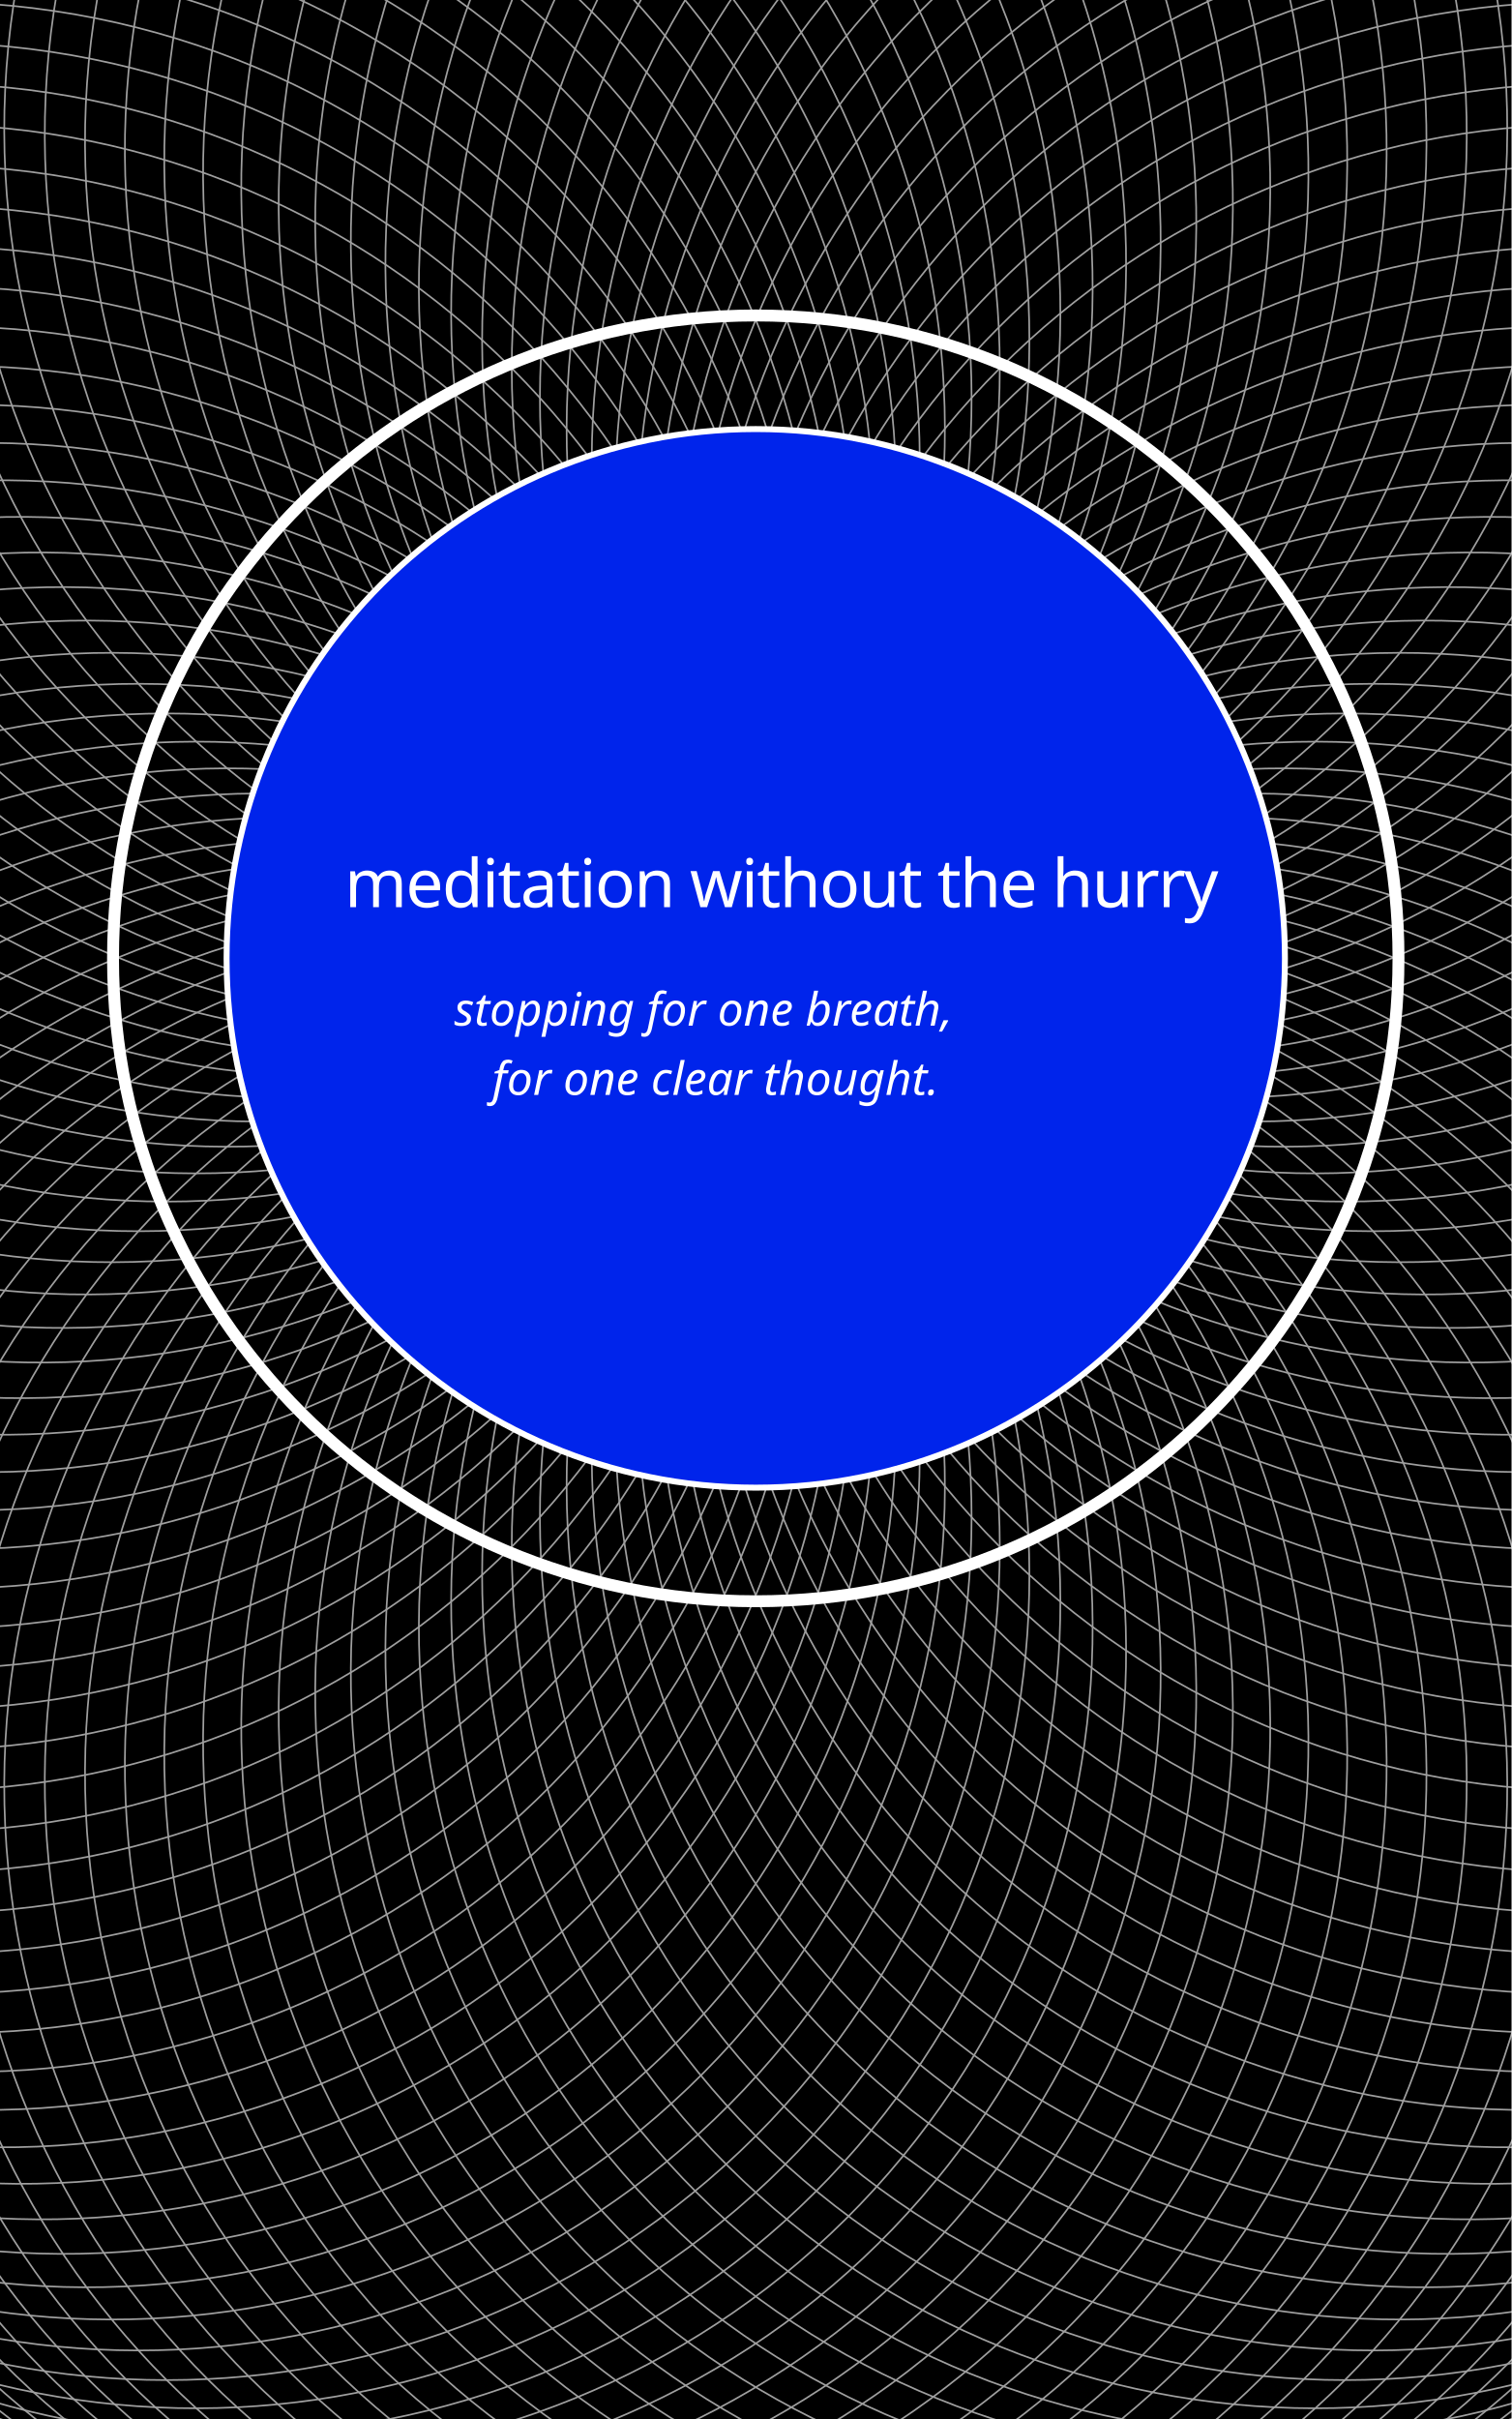
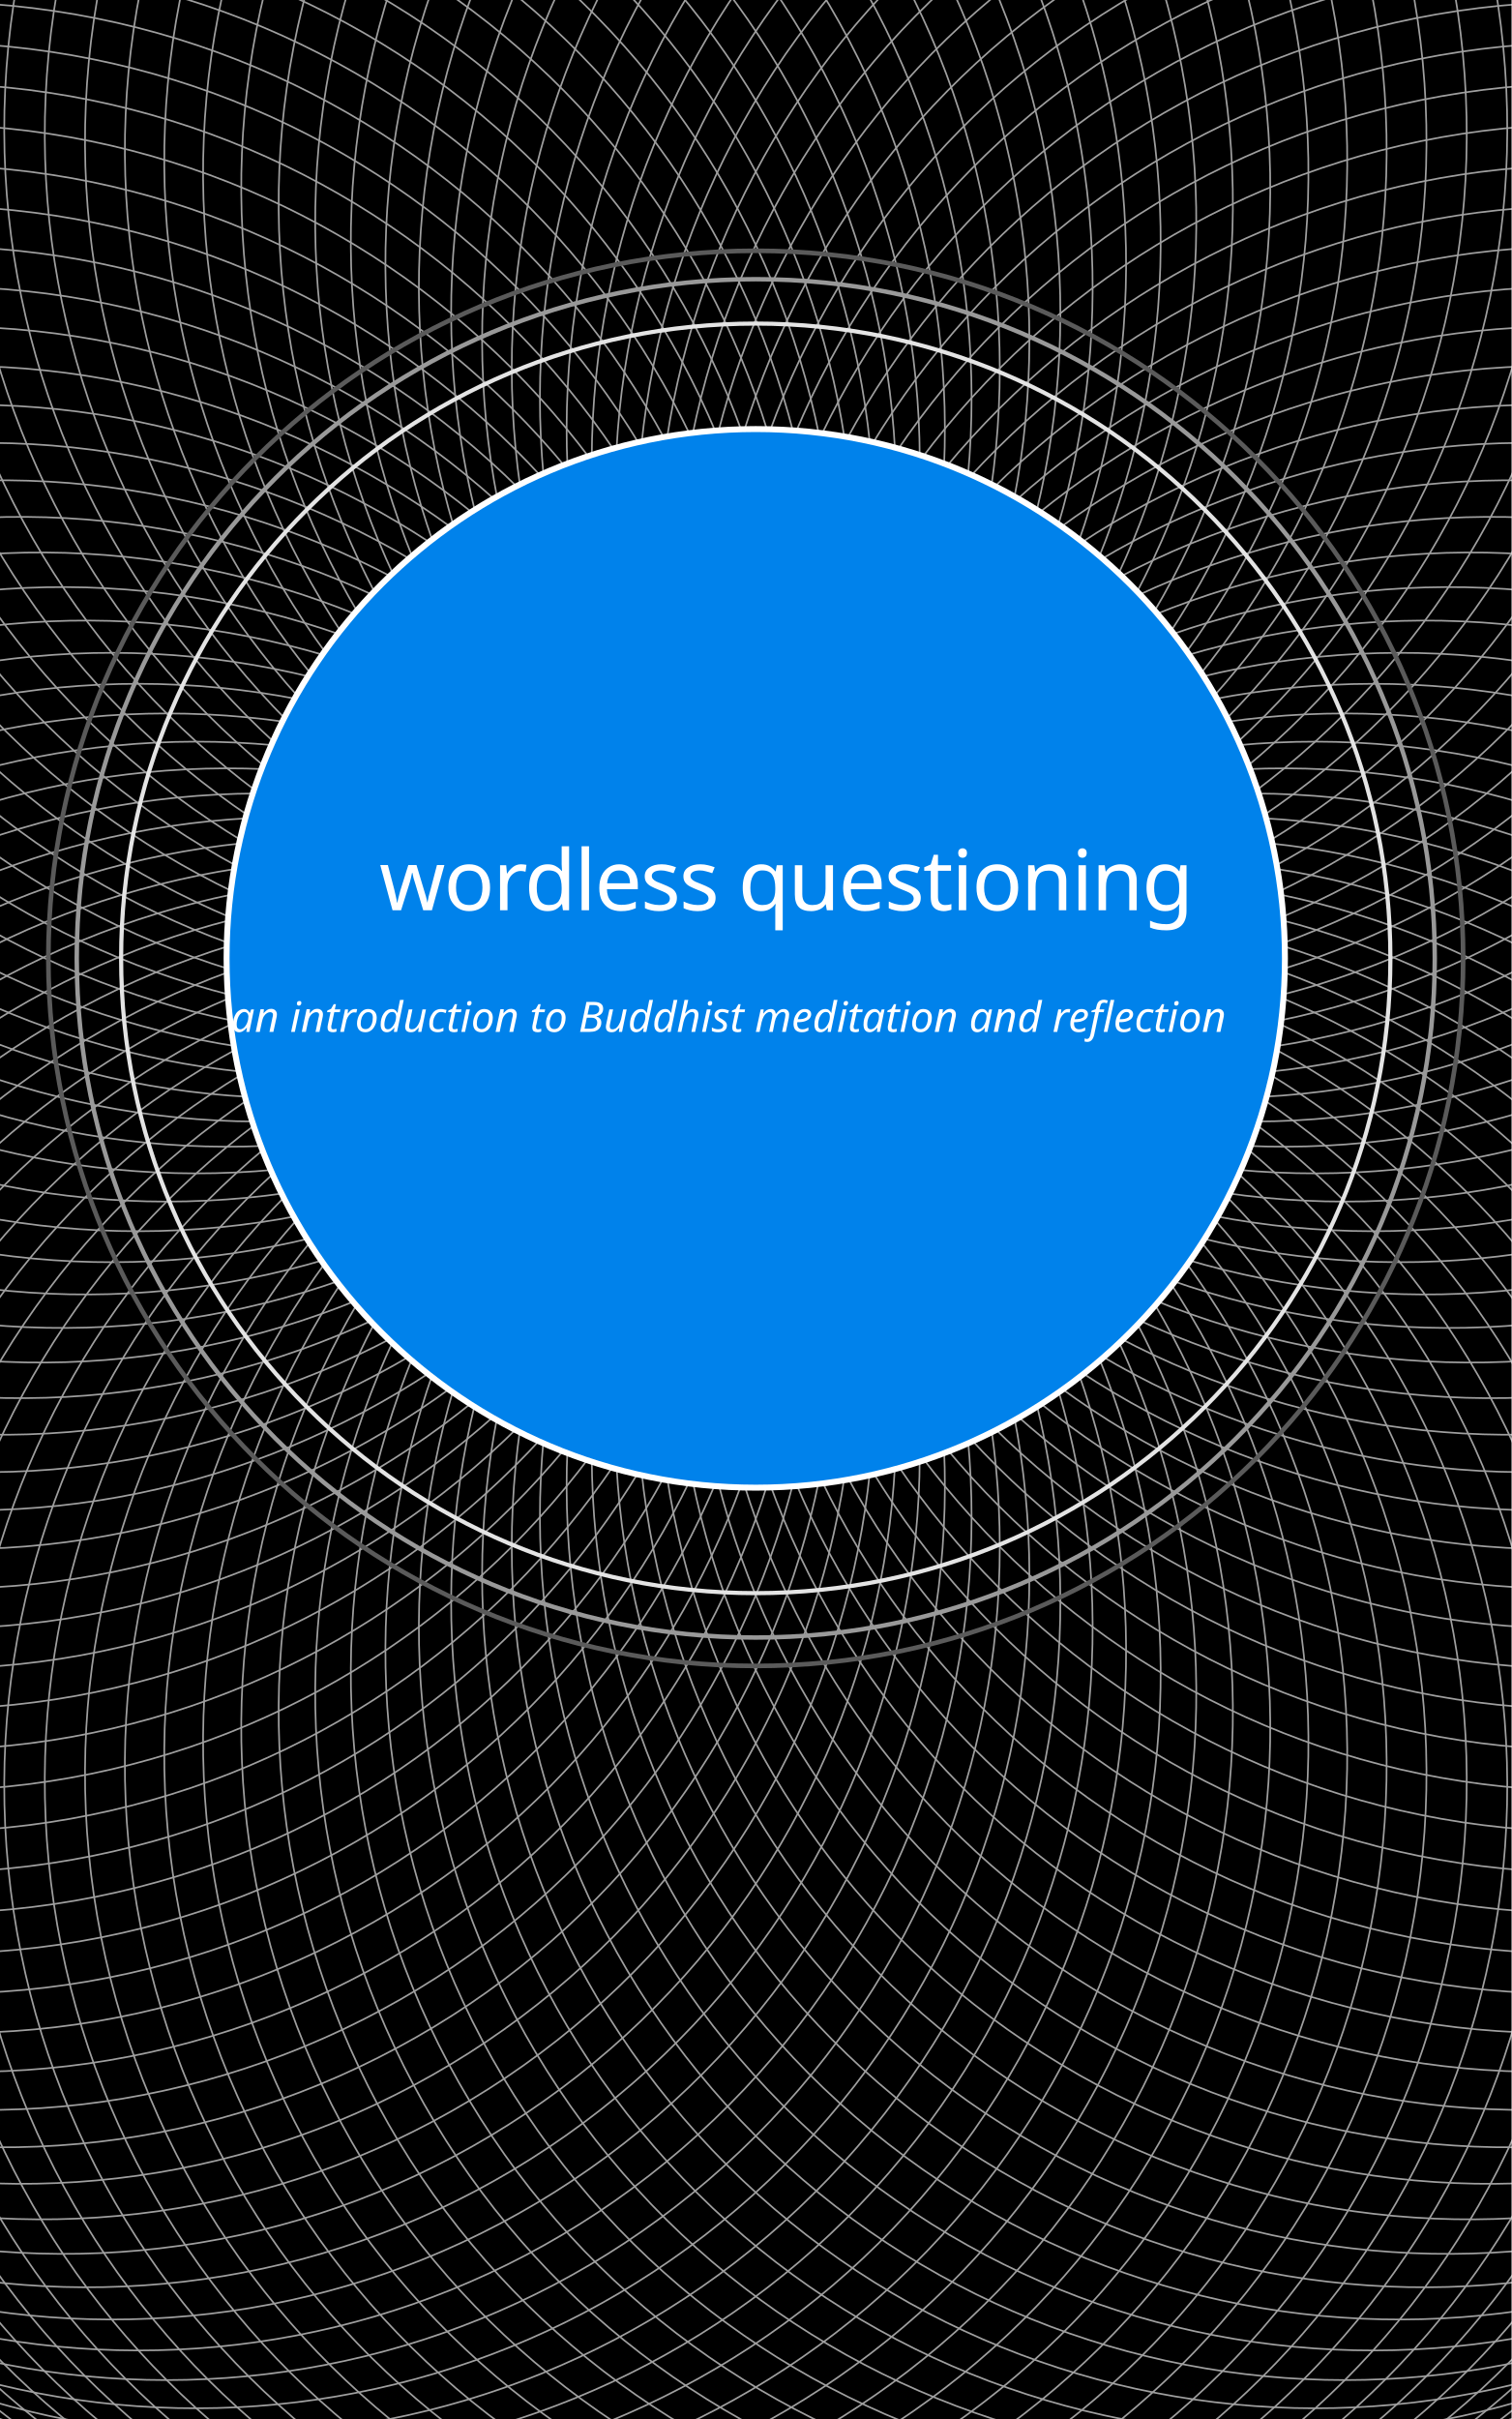
<svg xmlns="http://www.w3.org/2000/svg" id="svg909" version="1.1" viewBox="0 0 127 203.2" height="8in" width="5in">
  <defs id="defs903" />
  <g id="layer4" style="display:inline;opacity:1">
    <rect style="opacity:1;fill:#000000;fill-opacity:1;stroke:none;stroke-width:0.176;stroke-linecap:round;stroke-linejoin:round;stroke-miterlimit:4;stroke-dasharray:none;stroke-dashoffset:22.8;stroke-opacity:1" id="rect857" width="127" height="203.2" x="0" y="0" />
  </g>
  <g id="layer3" style="display:inline;opacity:0.624">
    <g transform="translate(-4.000001,20.43333)" id="g1425">
      <g id="g1231">
        <g id="g1624">
          <g id="g1242">
            <g id="g1052">
              <g id="g958">
                <g id="g912">
                  <g id="g890">
                    <circle style="fill:none;fill-opacity:1;stroke:#ffffff;stroke-width:0.141;stroke-linecap:round;stroke-linejoin:round;stroke-miterlimit:4;stroke-dasharray:none;stroke-dashoffset:22.8;stroke-opacity:1" id="path876" cx="67.5" cy="-10" r="70" />
                    <circle r="70" cy="130" cx="67.5" id="circle878" style="fill:none;fill-opacity:1;stroke:#ffffff;stroke-width:0.141;stroke-linecap:round;stroke-linejoin:round;stroke-miterlimit:4;stroke-dasharray:none;stroke-dashoffset:22.8;stroke-opacity:1" />
                    <circle style="fill:none;fill-opacity:1;stroke:#ffffff;stroke-width:0.141;stroke-linecap:round;stroke-linejoin:round;stroke-miterlimit:4;stroke-dasharray:none;stroke-dashoffset:22.8;stroke-opacity:1" id="circle880" cx="-2.5" cy="60" r="70" />
                    <circle r="70" cy="60" cx="137.5" id="circle882" style="fill:none;fill-opacity:1;stroke:#ffffff;stroke-width:0.141;stroke-linecap:round;stroke-linejoin:round;stroke-miterlimit:4;stroke-dasharray:none;stroke-dashoffset:22.8;stroke-opacity:1" />
                  </g>
                  <g transform="rotate(45,67.5,60)" id="g900">
                    <circle r="70" cy="-10" cx="67.5" id="circle892" style="fill:none;fill-opacity:1;stroke:#ffffff;stroke-width:0.141;stroke-linecap:round;stroke-linejoin:round;stroke-miterlimit:4;stroke-dasharray:none;stroke-dashoffset:22.8;stroke-opacity:1" />
                    <circle style="fill:none;fill-opacity:1;stroke:#ffffff;stroke-width:0.141;stroke-linecap:round;stroke-linejoin:round;stroke-miterlimit:4;stroke-dasharray:none;stroke-dashoffset:22.8;stroke-opacity:1" id="circle894" cx="67.5" cy="130" r="70" />
                    <circle r="70" cy="60" cx="-2.5" id="circle896" style="fill:none;fill-opacity:1;stroke:#ffffff;stroke-width:0.141;stroke-linecap:round;stroke-linejoin:round;stroke-miterlimit:4;stroke-dasharray:none;stroke-dashoffset:22.8;stroke-opacity:1" />
                    <circle style="fill:none;fill-opacity:1;stroke:#ffffff;stroke-width:0.141;stroke-linecap:round;stroke-linejoin:round;stroke-miterlimit:4;stroke-dasharray:none;stroke-dashoffset:22.8;stroke-opacity:1" id="circle898" cx="137.5" cy="60" r="70" />
                  </g>
                </g>
                <g id="g934" transform="rotate(22.5,67.5,60)">
                  <g id="g922">
                    <circle r="70" cy="-10" cx="67.5" id="circle914" style="fill:none;fill-opacity:1;stroke:#ffffff;stroke-width:0.141;stroke-linecap:round;stroke-linejoin:round;stroke-miterlimit:4;stroke-dasharray:none;stroke-dashoffset:22.8;stroke-opacity:1" />
                    <circle style="fill:none;fill-opacity:1;stroke:#ffffff;stroke-width:0.141;stroke-linecap:round;stroke-linejoin:round;stroke-miterlimit:4;stroke-dasharray:none;stroke-dashoffset:22.8;stroke-opacity:1" id="circle916" cx="67.5" cy="130" r="70" />
                    <circle r="70" cy="60" cx="-2.5" id="circle918" style="fill:none;fill-opacity:1;stroke:#ffffff;stroke-width:0.141;stroke-linecap:round;stroke-linejoin:round;stroke-miterlimit:4;stroke-dasharray:none;stroke-dashoffset:22.8;stroke-opacity:1" />
                    <circle style="fill:none;fill-opacity:1;stroke:#ffffff;stroke-width:0.141;stroke-linecap:round;stroke-linejoin:round;stroke-miterlimit:4;stroke-dasharray:none;stroke-dashoffset:22.8;stroke-opacity:1" id="circle920" cx="137.5" cy="60" r="70" />
                  </g>
                  <g id="g932" transform="rotate(45,67.5,60)">
                    <circle style="fill:none;fill-opacity:1;stroke:#ffffff;stroke-width:0.141;stroke-linecap:round;stroke-linejoin:round;stroke-miterlimit:4;stroke-dasharray:none;stroke-dashoffset:22.8;stroke-opacity:1" id="circle924" cx="67.5" cy="-10" r="70" />
                    <circle r="70" cy="130" cx="67.5" id="circle926" style="fill:none;fill-opacity:1;stroke:#ffffff;stroke-width:0.141;stroke-linecap:round;stroke-linejoin:round;stroke-miterlimit:4;stroke-dasharray:none;stroke-dashoffset:22.8;stroke-opacity:1" />
                    <circle style="fill:none;fill-opacity:1;stroke:#ffffff;stroke-width:0.141;stroke-linecap:round;stroke-linejoin:round;stroke-miterlimit:4;stroke-dasharray:none;stroke-dashoffset:22.8;stroke-opacity:1" id="circle928" cx="-2.5" cy="60" r="70" />
                    <circle r="70" cy="60" cx="137.5" id="circle930" style="fill:none;fill-opacity:1;stroke:#ffffff;stroke-width:0.141;stroke-linecap:round;stroke-linejoin:round;stroke-miterlimit:4;stroke-dasharray:none;stroke-dashoffset:22.8;stroke-opacity:1" />
                  </g>
                </g>
              </g>
              <g transform="rotate(11.25,67.5,60)" id="g1004">
                <g id="g980">
                  <g id="g968">
                    <circle r="70" cy="-10" cx="67.5" id="circle960" style="fill:none;fill-opacity:1;stroke:#ffffff;stroke-width:0.141;stroke-linecap:round;stroke-linejoin:round;stroke-miterlimit:4;stroke-dasharray:none;stroke-dashoffset:22.8;stroke-opacity:1" />
                    <circle style="fill:none;fill-opacity:1;stroke:#ffffff;stroke-width:0.141;stroke-linecap:round;stroke-linejoin:round;stroke-miterlimit:4;stroke-dasharray:none;stroke-dashoffset:22.8;stroke-opacity:1" id="circle962" cx="67.5" cy="130" r="70" />
                    <circle r="70" cy="60" cx="-2.5" id="circle964" style="fill:none;fill-opacity:1;stroke:#ffffff;stroke-width:0.141;stroke-linecap:round;stroke-linejoin:round;stroke-miterlimit:4;stroke-dasharray:none;stroke-dashoffset:22.8;stroke-opacity:1" />
                    <circle style="fill:none;fill-opacity:1;stroke:#ffffff;stroke-width:0.141;stroke-linecap:round;stroke-linejoin:round;stroke-miterlimit:4;stroke-dasharray:none;stroke-dashoffset:22.8;stroke-opacity:1" id="circle966" cx="137.5" cy="60" r="70" />
                  </g>
                  <g id="g978" transform="rotate(45,67.5,60)">
                    <circle style="fill:none;fill-opacity:1;stroke:#ffffff;stroke-width:0.141;stroke-linecap:round;stroke-linejoin:round;stroke-miterlimit:4;stroke-dasharray:none;stroke-dashoffset:22.8;stroke-opacity:1" id="circle970" cx="67.5" cy="-10" r="70" />
                    <circle r="70" cy="130" cx="67.5" id="circle972" style="fill:none;fill-opacity:1;stroke:#ffffff;stroke-width:0.141;stroke-linecap:round;stroke-linejoin:round;stroke-miterlimit:4;stroke-dasharray:none;stroke-dashoffset:22.8;stroke-opacity:1" />
                    <circle style="fill:none;fill-opacity:1;stroke:#ffffff;stroke-width:0.141;stroke-linecap:round;stroke-linejoin:round;stroke-miterlimit:4;stroke-dasharray:none;stroke-dashoffset:22.8;stroke-opacity:1" id="circle974" cx="-2.5" cy="60" r="70" />
                    <circle r="70" cy="60" cx="137.5" id="circle976" style="fill:none;fill-opacity:1;stroke:#ffffff;stroke-width:0.141;stroke-linecap:round;stroke-linejoin:round;stroke-miterlimit:4;stroke-dasharray:none;stroke-dashoffset:22.8;stroke-opacity:1" />
                  </g>
                </g>
                <g transform="rotate(22.5,67.5,60)" id="g1002">
                  <g id="g990">
                    <circle style="fill:none;fill-opacity:1;stroke:#ffffff;stroke-width:0.141;stroke-linecap:round;stroke-linejoin:round;stroke-miterlimit:4;stroke-dasharray:none;stroke-dashoffset:22.8;stroke-opacity:1" id="circle982" cx="67.5" cy="-10" r="70" />
                    <circle r="70" cy="130" cx="67.5" id="circle984" style="fill:none;fill-opacity:1;stroke:#ffffff;stroke-width:0.141;stroke-linecap:round;stroke-linejoin:round;stroke-miterlimit:4;stroke-dasharray:none;stroke-dashoffset:22.8;stroke-opacity:1" />
                    <circle style="fill:none;fill-opacity:1;stroke:#ffffff;stroke-width:0.141;stroke-linecap:round;stroke-linejoin:round;stroke-miterlimit:4;stroke-dasharray:none;stroke-dashoffset:22.8;stroke-opacity:1" id="circle986" cx="-2.5" cy="60" r="70" />
                    <circle r="70" cy="60" cx="137.5" id="circle988" style="fill:none;fill-opacity:1;stroke:#ffffff;stroke-width:0.141;stroke-linecap:round;stroke-linejoin:round;stroke-miterlimit:4;stroke-dasharray:none;stroke-dashoffset:22.8;stroke-opacity:1" />
                  </g>
                  <g transform="rotate(45,67.5,60)" id="g1000">
                    <circle r="70" cy="-10" cx="67.5" id="circle992" style="fill:none;fill-opacity:1;stroke:#ffffff;stroke-width:0.141;stroke-linecap:round;stroke-linejoin:round;stroke-miterlimit:4;stroke-dasharray:none;stroke-dashoffset:22.8;stroke-opacity:1" />
                    <circle style="fill:none;fill-opacity:1;stroke:#ffffff;stroke-width:0.141;stroke-linecap:round;stroke-linejoin:round;stroke-miterlimit:4;stroke-dasharray:none;stroke-dashoffset:22.8;stroke-opacity:1" id="circle994" cx="67.5" cy="130" r="70" />
                    <circle r="70" cy="60" cx="-2.5" id="circle996" style="fill:none;fill-opacity:1;stroke:#ffffff;stroke-width:0.141;stroke-linecap:round;stroke-linejoin:round;stroke-miterlimit:4;stroke-dasharray:none;stroke-dashoffset:22.8;stroke-opacity:1" />
                    <circle style="fill:none;fill-opacity:1;stroke:#ffffff;stroke-width:0.141;stroke-linecap:round;stroke-linejoin:round;stroke-miterlimit:4;stroke-dasharray:none;stroke-dashoffset:22.8;stroke-opacity:1" id="circle998" cx="137.5" cy="60" r="70" />
                  </g>
                </g>
              </g>
            </g>
            <g id="g1146" transform="rotate(5.625,67.5,60)">
              <g id="g1098">
                <g id="g1074">
                  <g id="g1062">
                    <circle r="70" cy="-10" cx="67.5" id="circle1054" style="fill:none;fill-opacity:1;stroke:#ffffff;stroke-width:0.141;stroke-linecap:round;stroke-linejoin:round;stroke-miterlimit:4;stroke-dasharray:none;stroke-dashoffset:22.8;stroke-opacity:1" />
                    <circle style="fill:none;fill-opacity:1;stroke:#ffffff;stroke-width:0.141;stroke-linecap:round;stroke-linejoin:round;stroke-miterlimit:4;stroke-dasharray:none;stroke-dashoffset:22.8;stroke-opacity:1" id="circle1056" cx="67.5" cy="130" r="70" />
                    <circle r="70" cy="60" cx="-2.5" id="circle1058" style="fill:none;fill-opacity:1;stroke:#ffffff;stroke-width:0.141;stroke-linecap:round;stroke-linejoin:round;stroke-miterlimit:4;stroke-dasharray:none;stroke-dashoffset:22.8;stroke-opacity:1" />
                    <circle style="fill:none;fill-opacity:1;stroke:#ffffff;stroke-width:0.141;stroke-linecap:round;stroke-linejoin:round;stroke-miterlimit:4;stroke-dasharray:none;stroke-dashoffset:22.8;stroke-opacity:1" id="circle1060" cx="137.5" cy="60" r="70" />
                  </g>
                  <g id="g1072" transform="rotate(45,67.5,60)">
                    <circle style="fill:none;fill-opacity:1;stroke:#ffffff;stroke-width:0.141;stroke-linecap:round;stroke-linejoin:round;stroke-miterlimit:4;stroke-dasharray:none;stroke-dashoffset:22.8;stroke-opacity:1" id="circle1064" cx="67.5" cy="-10" r="70" />
                    <circle r="70" cy="130" cx="67.5" id="circle1066" style="fill:none;fill-opacity:1;stroke:#ffffff;stroke-width:0.141;stroke-linecap:round;stroke-linejoin:round;stroke-miterlimit:4;stroke-dasharray:none;stroke-dashoffset:22.8;stroke-opacity:1" />
                    <circle style="fill:none;fill-opacity:1;stroke:#ffffff;stroke-width:0.141;stroke-linecap:round;stroke-linejoin:round;stroke-miterlimit:4;stroke-dasharray:none;stroke-dashoffset:22.8;stroke-opacity:1" id="circle1068" cx="-2.5" cy="60" r="70" />
                    <circle r="70" cy="60" cx="137.5" id="circle1070" style="fill:none;fill-opacity:1;stroke:#ffffff;stroke-width:0.141;stroke-linecap:round;stroke-linejoin:round;stroke-miterlimit:4;stroke-dasharray:none;stroke-dashoffset:22.8;stroke-opacity:1" />
                  </g>
                </g>
                <g transform="rotate(22.5,67.5,60)" id="g1096">
                  <g id="g1084">
                    <circle style="fill:none;fill-opacity:1;stroke:#ffffff;stroke-width:0.141;stroke-linecap:round;stroke-linejoin:round;stroke-miterlimit:4;stroke-dasharray:none;stroke-dashoffset:22.8;stroke-opacity:1" id="circle1076" cx="67.5" cy="-10" r="70" />
                    <circle r="70" cy="130" cx="67.5" id="circle1078" style="fill:none;fill-opacity:1;stroke:#ffffff;stroke-width:0.141;stroke-linecap:round;stroke-linejoin:round;stroke-miterlimit:4;stroke-dasharray:none;stroke-dashoffset:22.8;stroke-opacity:1" />
                    <circle style="fill:none;fill-opacity:1;stroke:#ffffff;stroke-width:0.141;stroke-linecap:round;stroke-linejoin:round;stroke-miterlimit:4;stroke-dasharray:none;stroke-dashoffset:22.8;stroke-opacity:1" id="circle1080" cx="-2.5" cy="60" r="70" />
                    <circle r="70" cy="60" cx="137.5" id="circle1082" style="fill:none;fill-opacity:1;stroke:#ffffff;stroke-width:0.141;stroke-linecap:round;stroke-linejoin:round;stroke-miterlimit:4;stroke-dasharray:none;stroke-dashoffset:22.8;stroke-opacity:1" />
                  </g>
                  <g transform="rotate(45,67.5,60)" id="g1094">
                    <circle r="70" cy="-10" cx="67.5" id="circle1086" style="fill:none;fill-opacity:1;stroke:#ffffff;stroke-width:0.141;stroke-linecap:round;stroke-linejoin:round;stroke-miterlimit:4;stroke-dasharray:none;stroke-dashoffset:22.8;stroke-opacity:1" />
                    <circle style="fill:none;fill-opacity:1;stroke:#ffffff;stroke-width:0.141;stroke-linecap:round;stroke-linejoin:round;stroke-miterlimit:4;stroke-dasharray:none;stroke-dashoffset:22.8;stroke-opacity:1" id="circle1088" cx="67.5" cy="130" r="70" />
                    <circle r="70" cy="60" cx="-2.5" id="circle1090" style="fill:none;fill-opacity:1;stroke:#ffffff;stroke-width:0.141;stroke-linecap:round;stroke-linejoin:round;stroke-miterlimit:4;stroke-dasharray:none;stroke-dashoffset:22.8;stroke-opacity:1" />
                    <circle style="fill:none;fill-opacity:1;stroke:#ffffff;stroke-width:0.141;stroke-linecap:round;stroke-linejoin:round;stroke-miterlimit:4;stroke-dasharray:none;stroke-dashoffset:22.8;stroke-opacity:1" id="circle1092" cx="137.5" cy="60" r="70" />
                  </g>
                </g>
              </g>
              <g id="g1144" transform="rotate(11.25,67.5,60)">
                <g id="g1120">
                  <g id="g1108">
                    <circle style="fill:none;fill-opacity:1;stroke:#ffffff;stroke-width:0.141;stroke-linecap:round;stroke-linejoin:round;stroke-miterlimit:4;stroke-dasharray:none;stroke-dashoffset:22.8;stroke-opacity:1" id="circle1100" cx="67.5" cy="-10" r="70" />
                    <circle r="70" cy="130" cx="67.5" id="circle1102" style="fill:none;fill-opacity:1;stroke:#ffffff;stroke-width:0.141;stroke-linecap:round;stroke-linejoin:round;stroke-miterlimit:4;stroke-dasharray:none;stroke-dashoffset:22.8;stroke-opacity:1" />
                    <circle style="fill:none;fill-opacity:1;stroke:#ffffff;stroke-width:0.141;stroke-linecap:round;stroke-linejoin:round;stroke-miterlimit:4;stroke-dasharray:none;stroke-dashoffset:22.8;stroke-opacity:1" id="circle1104" cx="-2.5" cy="60" r="70" />
                    <circle r="70" cy="60" cx="137.5" id="circle1106" style="fill:none;fill-opacity:1;stroke:#ffffff;stroke-width:0.141;stroke-linecap:round;stroke-linejoin:round;stroke-miterlimit:4;stroke-dasharray:none;stroke-dashoffset:22.8;stroke-opacity:1" />
                  </g>
                  <g transform="rotate(45,67.5,60)" id="g1118">
                    <circle r="70" cy="-10" cx="67.5" id="circle1110" style="fill:none;fill-opacity:1;stroke:#ffffff;stroke-width:0.141;stroke-linecap:round;stroke-linejoin:round;stroke-miterlimit:4;stroke-dasharray:none;stroke-dashoffset:22.8;stroke-opacity:1" />
                    <circle style="fill:none;fill-opacity:1;stroke:#ffffff;stroke-width:0.141;stroke-linecap:round;stroke-linejoin:round;stroke-miterlimit:4;stroke-dasharray:none;stroke-dashoffset:22.8;stroke-opacity:1" id="circle1112" cx="67.5" cy="130" r="70" />
                    <circle r="70" cy="60" cx="-2.5" id="circle1114" style="fill:none;fill-opacity:1;stroke:#ffffff;stroke-width:0.141;stroke-linecap:round;stroke-linejoin:round;stroke-miterlimit:4;stroke-dasharray:none;stroke-dashoffset:22.8;stroke-opacity:1" />
                    <circle style="fill:none;fill-opacity:1;stroke:#ffffff;stroke-width:0.141;stroke-linecap:round;stroke-linejoin:round;stroke-miterlimit:4;stroke-dasharray:none;stroke-dashoffset:22.8;stroke-opacity:1" id="circle1116" cx="137.5" cy="60" r="70" />
                  </g>
                </g>
                <g id="g1142" transform="rotate(22.5,67.5,60)">
                  <g id="g1130">
                    <circle r="70" cy="-10" cx="67.5" id="circle1122" style="fill:none;fill-opacity:1;stroke:#ffffff;stroke-width:0.141;stroke-linecap:round;stroke-linejoin:round;stroke-miterlimit:4;stroke-dasharray:none;stroke-dashoffset:22.8;stroke-opacity:1" />
                    <circle style="fill:none;fill-opacity:1;stroke:#ffffff;stroke-width:0.141;stroke-linecap:round;stroke-linejoin:round;stroke-miterlimit:4;stroke-dasharray:none;stroke-dashoffset:22.8;stroke-opacity:1" id="circle1124" cx="67.5" cy="130" r="70" />
                    <circle r="70" cy="60" cx="-2.5" id="circle1126" style="fill:none;fill-opacity:1;stroke:#ffffff;stroke-width:0.141;stroke-linecap:round;stroke-linejoin:round;stroke-miterlimit:4;stroke-dasharray:none;stroke-dashoffset:22.8;stroke-opacity:1" />
                    <circle style="fill:none;fill-opacity:1;stroke:#ffffff;stroke-width:0.141;stroke-linecap:round;stroke-linejoin:round;stroke-miterlimit:4;stroke-dasharray:none;stroke-dashoffset:22.8;stroke-opacity:1" id="circle1128" cx="137.5" cy="60" r="70" />
                  </g>
                  <g id="g1140" transform="rotate(45,67.5,60)">
                    <circle style="fill:none;fill-opacity:1;stroke:#ffffff;stroke-width:0.141;stroke-linecap:round;stroke-linejoin:round;stroke-miterlimit:4;stroke-dasharray:none;stroke-dashoffset:22.8;stroke-opacity:1" id="circle1132" cx="67.5" cy="-10" r="70" />
                    <circle r="70" cy="130" cx="67.5" id="circle1134" style="fill:none;fill-opacity:1;stroke:#ffffff;stroke-width:0.141;stroke-linecap:round;stroke-linejoin:round;stroke-miterlimit:4;stroke-dasharray:none;stroke-dashoffset:22.8;stroke-opacity:1" />
                    <circle style="fill:none;fill-opacity:1;stroke:#ffffff;stroke-width:0.141;stroke-linecap:round;stroke-linejoin:round;stroke-miterlimit:4;stroke-dasharray:none;stroke-dashoffset:22.8;stroke-opacity:1" id="circle1136" cx="-2.5" cy="60" r="70" />
                    <circle r="70" cy="60" cx="137.5" id="circle1138" style="fill:none;fill-opacity:1;stroke:#ffffff;stroke-width:0.141;stroke-linecap:round;stroke-linejoin:round;stroke-miterlimit:4;stroke-dasharray:none;stroke-dashoffset:22.8;stroke-opacity:1" />
                  </g>
                </g>
              </g>
            </g>
          </g>
          <g transform="rotate(2.8125,67.5,60)" id="g1432">
            <g id="g1336">
              <g id="g1288">
                <g id="g1264">
                  <g id="g1252">
                    <circle r="70" cy="-10" cx="67.5" id="circle1244" style="fill:none;fill-opacity:1;stroke:#ffffff;stroke-width:0.141;stroke-linecap:round;stroke-linejoin:round;stroke-miterlimit:4;stroke-dasharray:none;stroke-dashoffset:22.8;stroke-opacity:1" />
                    <circle style="fill:none;fill-opacity:1;stroke:#ffffff;stroke-width:0.141;stroke-linecap:round;stroke-linejoin:round;stroke-miterlimit:4;stroke-dasharray:none;stroke-dashoffset:22.8;stroke-opacity:1" id="circle1246" cx="67.5" cy="130" r="70" />
                    <circle r="70" cy="60" cx="-2.5" id="circle1248" style="fill:none;fill-opacity:1;stroke:#ffffff;stroke-width:0.141;stroke-linecap:round;stroke-linejoin:round;stroke-miterlimit:4;stroke-dasharray:none;stroke-dashoffset:22.8;stroke-opacity:1" />
                    <circle style="fill:none;fill-opacity:1;stroke:#ffffff;stroke-width:0.141;stroke-linecap:round;stroke-linejoin:round;stroke-miterlimit:4;stroke-dasharray:none;stroke-dashoffset:22.8;stroke-opacity:1" id="circle1250" cx="137.5" cy="60" r="70" />
                  </g>
                  <g id="g1262" transform="rotate(45,67.5,60)">
                    <circle style="fill:none;fill-opacity:1;stroke:#ffffff;stroke-width:0.141;stroke-linecap:round;stroke-linejoin:round;stroke-miterlimit:4;stroke-dasharray:none;stroke-dashoffset:22.8;stroke-opacity:1" id="circle1254" cx="67.5" cy="-10" r="70" />
                    <circle r="70" cy="130" cx="67.5" id="circle1256" style="fill:none;fill-opacity:1;stroke:#ffffff;stroke-width:0.141;stroke-linecap:round;stroke-linejoin:round;stroke-miterlimit:4;stroke-dasharray:none;stroke-dashoffset:22.8;stroke-opacity:1" />
                    <circle style="fill:none;fill-opacity:1;stroke:#ffffff;stroke-width:0.141;stroke-linecap:round;stroke-linejoin:round;stroke-miterlimit:4;stroke-dasharray:none;stroke-dashoffset:22.8;stroke-opacity:1" id="circle1258" cx="-2.5" cy="60" r="70" />
                    <circle r="70" cy="60" cx="137.5" id="circle1260" style="fill:none;fill-opacity:1;stroke:#ffffff;stroke-width:0.141;stroke-linecap:round;stroke-linejoin:round;stroke-miterlimit:4;stroke-dasharray:none;stroke-dashoffset:22.8;stroke-opacity:1" />
                  </g>
                </g>
                <g transform="rotate(22.5,67.5,60)" id="g1286">
                  <g id="g1274">
                    <circle style="fill:none;fill-opacity:1;stroke:#ffffff;stroke-width:0.141;stroke-linecap:round;stroke-linejoin:round;stroke-miterlimit:4;stroke-dasharray:none;stroke-dashoffset:22.8;stroke-opacity:1" id="circle1266" cx="67.5" cy="-10" r="70" />
                    <circle r="70" cy="130" cx="67.5" id="circle1268" style="fill:none;fill-opacity:1;stroke:#ffffff;stroke-width:0.141;stroke-linecap:round;stroke-linejoin:round;stroke-miterlimit:4;stroke-dasharray:none;stroke-dashoffset:22.8;stroke-opacity:1" />
                    <circle style="fill:none;fill-opacity:1;stroke:#ffffff;stroke-width:0.141;stroke-linecap:round;stroke-linejoin:round;stroke-miterlimit:4;stroke-dasharray:none;stroke-dashoffset:22.8;stroke-opacity:1" id="circle1270" cx="-2.5" cy="60" r="70" />
                    <circle r="70" cy="60" cx="137.5" id="circle1272" style="fill:none;fill-opacity:1;stroke:#ffffff;stroke-width:0.141;stroke-linecap:round;stroke-linejoin:round;stroke-miterlimit:4;stroke-dasharray:none;stroke-dashoffset:22.8;stroke-opacity:1" />
                  </g>
                  <g transform="rotate(45,67.5,60)" id="g1284">
                    <circle r="70" cy="-10" cx="67.5" id="circle1276" style="fill:none;fill-opacity:1;stroke:#ffffff;stroke-width:0.141;stroke-linecap:round;stroke-linejoin:round;stroke-miterlimit:4;stroke-dasharray:none;stroke-dashoffset:22.8;stroke-opacity:1" />
                    <circle style="fill:none;fill-opacity:1;stroke:#ffffff;stroke-width:0.141;stroke-linecap:round;stroke-linejoin:round;stroke-miterlimit:4;stroke-dasharray:none;stroke-dashoffset:22.8;stroke-opacity:1" id="circle1278" cx="67.5" cy="130" r="70" />
                    <circle r="70" cy="60" cx="-2.5" id="circle1280" style="fill:none;fill-opacity:1;stroke:#ffffff;stroke-width:0.141;stroke-linecap:round;stroke-linejoin:round;stroke-miterlimit:4;stroke-dasharray:none;stroke-dashoffset:22.8;stroke-opacity:1" />
                    <circle style="fill:none;fill-opacity:1;stroke:#ffffff;stroke-width:0.141;stroke-linecap:round;stroke-linejoin:round;stroke-miterlimit:4;stroke-dasharray:none;stroke-dashoffset:22.8;stroke-opacity:1" id="circle1282" cx="137.5" cy="60" r="70" />
                  </g>
                </g>
              </g>
              <g id="g1334" transform="rotate(11.25,67.5,60)">
                <g id="g1310">
                  <g id="g1298">
                    <circle style="fill:none;fill-opacity:1;stroke:#ffffff;stroke-width:0.141;stroke-linecap:round;stroke-linejoin:round;stroke-miterlimit:4;stroke-dasharray:none;stroke-dashoffset:22.8;stroke-opacity:1" id="circle1290" cx="67.5" cy="-10" r="70" />
                    <circle r="70" cy="130" cx="67.5" id="circle1292" style="fill:none;fill-opacity:1;stroke:#ffffff;stroke-width:0.141;stroke-linecap:round;stroke-linejoin:round;stroke-miterlimit:4;stroke-dasharray:none;stroke-dashoffset:22.8;stroke-opacity:1" />
                    <circle style="fill:none;fill-opacity:1;stroke:#ffffff;stroke-width:0.141;stroke-linecap:round;stroke-linejoin:round;stroke-miterlimit:4;stroke-dasharray:none;stroke-dashoffset:22.8;stroke-opacity:1" id="circle1294" cx="-2.5" cy="60" r="70" />
                    <circle r="70" cy="60" cx="137.5" id="circle1296" style="fill:none;fill-opacity:1;stroke:#ffffff;stroke-width:0.141;stroke-linecap:round;stroke-linejoin:round;stroke-miterlimit:4;stroke-dasharray:none;stroke-dashoffset:22.8;stroke-opacity:1" />
                  </g>
                  <g transform="rotate(45,67.5,60)" id="g1308">
                    <circle r="70" cy="-10" cx="67.5" id="circle1300" style="fill:none;fill-opacity:1;stroke:#ffffff;stroke-width:0.141;stroke-linecap:round;stroke-linejoin:round;stroke-miterlimit:4;stroke-dasharray:none;stroke-dashoffset:22.8;stroke-opacity:1" />
                    <circle style="fill:none;fill-opacity:1;stroke:#ffffff;stroke-width:0.141;stroke-linecap:round;stroke-linejoin:round;stroke-miterlimit:4;stroke-dasharray:none;stroke-dashoffset:22.8;stroke-opacity:1" id="circle1302" cx="67.5" cy="130" r="70" />
                    <circle r="70" cy="60" cx="-2.5" id="circle1304" style="fill:none;fill-opacity:1;stroke:#ffffff;stroke-width:0.141;stroke-linecap:round;stroke-linejoin:round;stroke-miterlimit:4;stroke-dasharray:none;stroke-dashoffset:22.8;stroke-opacity:1" />
                    <circle style="fill:none;fill-opacity:1;stroke:#ffffff;stroke-width:0.141;stroke-linecap:round;stroke-linejoin:round;stroke-miterlimit:4;stroke-dasharray:none;stroke-dashoffset:22.8;stroke-opacity:1" id="circle1306" cx="137.5" cy="60" r="70" />
                  </g>
                </g>
                <g id="g1332" transform="rotate(22.5,67.5,60)">
                  <g id="g1320">
                    <circle r="70" cy="-10" cx="67.5" id="circle1312" style="fill:none;fill-opacity:1;stroke:#ffffff;stroke-width:0.141;stroke-linecap:round;stroke-linejoin:round;stroke-miterlimit:4;stroke-dasharray:none;stroke-dashoffset:22.8;stroke-opacity:1" />
                    <circle style="fill:none;fill-opacity:1;stroke:#ffffff;stroke-width:0.141;stroke-linecap:round;stroke-linejoin:round;stroke-miterlimit:4;stroke-dasharray:none;stroke-dashoffset:22.8;stroke-opacity:1" id="circle1314" cx="67.5" cy="130" r="70" />
                    <circle r="70" cy="60" cx="-2.5" id="circle1316" style="fill:none;fill-opacity:1;stroke:#ffffff;stroke-width:0.141;stroke-linecap:round;stroke-linejoin:round;stroke-miterlimit:4;stroke-dasharray:none;stroke-dashoffset:22.8;stroke-opacity:1" />
                    <circle style="fill:none;fill-opacity:1;stroke:#ffffff;stroke-width:0.141;stroke-linecap:round;stroke-linejoin:round;stroke-miterlimit:4;stroke-dasharray:none;stroke-dashoffset:22.8;stroke-opacity:1" id="circle1318" cx="137.5" cy="60" r="70" />
                  </g>
                  <g id="g1330" transform="rotate(45,67.5,60)">
                    <circle style="fill:none;fill-opacity:1;stroke:#ffffff;stroke-width:0.141;stroke-linecap:round;stroke-linejoin:round;stroke-miterlimit:4;stroke-dasharray:none;stroke-dashoffset:22.8;stroke-opacity:1" id="circle1322" cx="67.5" cy="-10" r="70" />
                    <circle r="70" cy="130" cx="67.5" id="circle1324" style="fill:none;fill-opacity:1;stroke:#ffffff;stroke-width:0.141;stroke-linecap:round;stroke-linejoin:round;stroke-miterlimit:4;stroke-dasharray:none;stroke-dashoffset:22.8;stroke-opacity:1" />
                    <circle style="fill:none;fill-opacity:1;stroke:#ffffff;stroke-width:0.141;stroke-linecap:round;stroke-linejoin:round;stroke-miterlimit:4;stroke-dasharray:none;stroke-dashoffset:22.8;stroke-opacity:1" id="circle1326" cx="-2.5" cy="60" r="70" />
                    <circle r="70" cy="60" cx="137.5" id="circle1328" style="fill:none;fill-opacity:1;stroke:#ffffff;stroke-width:0.141;stroke-linecap:round;stroke-linejoin:round;stroke-miterlimit:4;stroke-dasharray:none;stroke-dashoffset:22.8;stroke-opacity:1" />
                  </g>
                </g>
              </g>
            </g>
            <g transform="rotate(5.625,67.5,60)" id="g1430">
              <g id="g1382">
                <g id="g1358">
                  <g id="g1346">
                    <circle style="fill:none;fill-opacity:1;stroke:#ffffff;stroke-width:0.141;stroke-linecap:round;stroke-linejoin:round;stroke-miterlimit:4;stroke-dasharray:none;stroke-dashoffset:22.8;stroke-opacity:1" id="circle1338" cx="67.5" cy="-10" r="70" />
                    <circle r="70" cy="130" cx="67.5" id="circle1340" style="fill:none;fill-opacity:1;stroke:#ffffff;stroke-width:0.141;stroke-linecap:round;stroke-linejoin:round;stroke-miterlimit:4;stroke-dasharray:none;stroke-dashoffset:22.8;stroke-opacity:1" />
                    <circle style="fill:none;fill-opacity:1;stroke:#ffffff;stroke-width:0.141;stroke-linecap:round;stroke-linejoin:round;stroke-miterlimit:4;stroke-dasharray:none;stroke-dashoffset:22.8;stroke-opacity:1" id="circle1342" cx="-2.5" cy="60" r="70" />
                    <circle r="70" cy="60" cx="137.5" id="circle1344" style="fill:none;fill-opacity:1;stroke:#ffffff;stroke-width:0.141;stroke-linecap:round;stroke-linejoin:round;stroke-miterlimit:4;stroke-dasharray:none;stroke-dashoffset:22.8;stroke-opacity:1" />
                  </g>
                  <g transform="rotate(45,67.5,60)" id="g1356">
                    <circle r="70" cy="-10" cx="67.5" id="circle1348" style="fill:none;fill-opacity:1;stroke:#ffffff;stroke-width:0.141;stroke-linecap:round;stroke-linejoin:round;stroke-miterlimit:4;stroke-dasharray:none;stroke-dashoffset:22.8;stroke-opacity:1" />
                    <circle style="fill:none;fill-opacity:1;stroke:#ffffff;stroke-width:0.141;stroke-linecap:round;stroke-linejoin:round;stroke-miterlimit:4;stroke-dasharray:none;stroke-dashoffset:22.8;stroke-opacity:1" id="circle1350" cx="67.5" cy="130" r="70" />
                    <circle r="70" cy="60" cx="-2.5" id="circle1352" style="fill:none;fill-opacity:1;stroke:#ffffff;stroke-width:0.141;stroke-linecap:round;stroke-linejoin:round;stroke-miterlimit:4;stroke-dasharray:none;stroke-dashoffset:22.8;stroke-opacity:1" />
                    <circle style="fill:none;fill-opacity:1;stroke:#ffffff;stroke-width:0.141;stroke-linecap:round;stroke-linejoin:round;stroke-miterlimit:4;stroke-dasharray:none;stroke-dashoffset:22.8;stroke-opacity:1" id="circle1354" cx="137.5" cy="60" r="70" />
                  </g>
                </g>
                <g id="g1380" transform="rotate(22.5,67.5,60)">
                  <g id="g1368">
                    <circle r="70" cy="-10" cx="67.5" id="circle1360" style="fill:none;fill-opacity:1;stroke:#ffffff;stroke-width:0.141;stroke-linecap:round;stroke-linejoin:round;stroke-miterlimit:4;stroke-dasharray:none;stroke-dashoffset:22.8;stroke-opacity:1" />
                    <circle style="fill:none;fill-opacity:1;stroke:#ffffff;stroke-width:0.141;stroke-linecap:round;stroke-linejoin:round;stroke-miterlimit:4;stroke-dasharray:none;stroke-dashoffset:22.8;stroke-opacity:1" id="circle1362" cx="67.5" cy="130" r="70" />
                    <circle r="70" cy="60" cx="-2.5" id="circle1364" style="fill:none;fill-opacity:1;stroke:#ffffff;stroke-width:0.141;stroke-linecap:round;stroke-linejoin:round;stroke-miterlimit:4;stroke-dasharray:none;stroke-dashoffset:22.8;stroke-opacity:1" />
                    <circle style="fill:none;fill-opacity:1;stroke:#ffffff;stroke-width:0.141;stroke-linecap:round;stroke-linejoin:round;stroke-miterlimit:4;stroke-dasharray:none;stroke-dashoffset:22.8;stroke-opacity:1" id="circle1366" cx="137.5" cy="60" r="70" />
                  </g>
                  <g id="g1378" transform="rotate(45,67.5,60)">
                    <circle style="fill:none;fill-opacity:1;stroke:#ffffff;stroke-width:0.141;stroke-linecap:round;stroke-linejoin:round;stroke-miterlimit:4;stroke-dasharray:none;stroke-dashoffset:22.8;stroke-opacity:1" id="circle1370" cx="67.5" cy="-10" r="70" />
                    <circle r="70" cy="130" cx="67.5" id="circle1372" style="fill:none;fill-opacity:1;stroke:#ffffff;stroke-width:0.141;stroke-linecap:round;stroke-linejoin:round;stroke-miterlimit:4;stroke-dasharray:none;stroke-dashoffset:22.8;stroke-opacity:1" />
                    <circle style="fill:none;fill-opacity:1;stroke:#ffffff;stroke-width:0.141;stroke-linecap:round;stroke-linejoin:round;stroke-miterlimit:4;stroke-dasharray:none;stroke-dashoffset:22.8;stroke-opacity:1" id="circle1374" cx="-2.5" cy="60" r="70" />
                    <circle r="70" cy="60" cx="137.5" id="circle1376" style="fill:none;fill-opacity:1;stroke:#ffffff;stroke-width:0.141;stroke-linecap:round;stroke-linejoin:round;stroke-miterlimit:4;stroke-dasharray:none;stroke-dashoffset:22.8;stroke-opacity:1" />
                  </g>
                </g>
              </g>
              <g transform="rotate(11.25,67.5,60)" id="g1428">
                <g id="g1404">
                  <g id="g1392">
                    <circle r="70" cy="-10" cx="67.5" id="circle1384" style="fill:none;fill-opacity:1;stroke:#ffffff;stroke-width:0.141;stroke-linecap:round;stroke-linejoin:round;stroke-miterlimit:4;stroke-dasharray:none;stroke-dashoffset:22.8;stroke-opacity:1" />
                    <circle style="fill:none;fill-opacity:1;stroke:#ffffff;stroke-width:0.141;stroke-linecap:round;stroke-linejoin:round;stroke-miterlimit:4;stroke-dasharray:none;stroke-dashoffset:22.8;stroke-opacity:1" id="circle1386" cx="67.5" cy="130" r="70" />
                    <circle r="70" cy="60" cx="-2.5" id="circle1388" style="fill:none;fill-opacity:1;stroke:#ffffff;stroke-width:0.141;stroke-linecap:round;stroke-linejoin:round;stroke-miterlimit:4;stroke-dasharray:none;stroke-dashoffset:22.8;stroke-opacity:1" />
                    <circle style="fill:none;fill-opacity:1;stroke:#ffffff;stroke-width:0.141;stroke-linecap:round;stroke-linejoin:round;stroke-miterlimit:4;stroke-dasharray:none;stroke-dashoffset:22.8;stroke-opacity:1" id="circle1390" cx="137.5" cy="60" r="70" />
                  </g>
                  <g id="g1402" transform="rotate(45,67.5,60)">
                    <circle style="fill:none;fill-opacity:1;stroke:#ffffff;stroke-width:0.141;stroke-linecap:round;stroke-linejoin:round;stroke-miterlimit:4;stroke-dasharray:none;stroke-dashoffset:22.8;stroke-opacity:1" id="circle1394" cx="67.5" cy="-10" r="70" />
                    <circle r="70" cy="130" cx="67.5" id="circle1396" style="fill:none;fill-opacity:1;stroke:#ffffff;stroke-width:0.141;stroke-linecap:round;stroke-linejoin:round;stroke-miterlimit:4;stroke-dasharray:none;stroke-dashoffset:22.8;stroke-opacity:1" />
                    <circle style="fill:none;fill-opacity:1;stroke:#ffffff;stroke-width:0.141;stroke-linecap:round;stroke-linejoin:round;stroke-miterlimit:4;stroke-dasharray:none;stroke-dashoffset:22.8;stroke-opacity:1" id="circle1398" cx="-2.5" cy="60" r="70" />
                    <circle r="70" cy="60" cx="137.5" id="circle1400" style="fill:none;fill-opacity:1;stroke:#ffffff;stroke-width:0.141;stroke-linecap:round;stroke-linejoin:round;stroke-miterlimit:4;stroke-dasharray:none;stroke-dashoffset:22.8;stroke-opacity:1" />
                  </g>
                </g>
                <g transform="rotate(22.5,67.5,60)" id="g1426">
                  <g id="g1414">
                    <circle style="fill:none;fill-opacity:1;stroke:#ffffff;stroke-width:0.141;stroke-linecap:round;stroke-linejoin:round;stroke-miterlimit:4;stroke-dasharray:none;stroke-dashoffset:22.8;stroke-opacity:1" id="circle1406" cx="67.5" cy="-10" r="70" />
                    <circle r="70" cy="130" cx="67.5" id="circle1408" style="fill:none;fill-opacity:1;stroke:#ffffff;stroke-width:0.141;stroke-linecap:round;stroke-linejoin:round;stroke-miterlimit:4;stroke-dasharray:none;stroke-dashoffset:22.8;stroke-opacity:1" />
                    <circle style="fill:none;fill-opacity:1;stroke:#ffffff;stroke-width:0.141;stroke-linecap:round;stroke-linejoin:round;stroke-miterlimit:4;stroke-dasharray:none;stroke-dashoffset:22.8;stroke-opacity:1" id="circle1410" cx="-2.5" cy="60" r="70" />
                    <circle r="70" cy="60" cx="137.5" id="circle1412" style="fill:none;fill-opacity:1;stroke:#ffffff;stroke-width:0.141;stroke-linecap:round;stroke-linejoin:round;stroke-miterlimit:4;stroke-dasharray:none;stroke-dashoffset:22.8;stroke-opacity:1" />
                  </g>
                  <g transform="rotate(45,67.5,60)" id="g1424">
                    <circle r="70" cy="-10" cx="67.5" id="circle1416" style="fill:none;fill-opacity:1;stroke:#ffffff;stroke-width:0.141;stroke-linecap:round;stroke-linejoin:round;stroke-miterlimit:4;stroke-dasharray:none;stroke-dashoffset:22.8;stroke-opacity:1" />
                    <circle style="fill:none;fill-opacity:1;stroke:#ffffff;stroke-width:0.141;stroke-linecap:round;stroke-linejoin:round;stroke-miterlimit:4;stroke-dasharray:none;stroke-dashoffset:22.8;stroke-opacity:1" id="circle1418" cx="67.5" cy="130" r="70" />
                    <circle r="70" cy="60" cx="-2.5" id="circle1420" style="fill:none;fill-opacity:1;stroke:#ffffff;stroke-width:0.141;stroke-linecap:round;stroke-linejoin:round;stroke-miterlimit:4;stroke-dasharray:none;stroke-dashoffset:22.8;stroke-opacity:1" />
                    <circle style="fill:none;fill-opacity:1;stroke:#ffffff;stroke-width:0.141;stroke-linecap:round;stroke-linejoin:round;stroke-miterlimit:4;stroke-dasharray:none;stroke-dashoffset:22.8;stroke-opacity:1" id="circle1422" cx="137.5" cy="60" r="70" />
                  </g>
                </g>
              </g>
            </g>
          </g>
        </g>
      </g>
    </g>
  </g>
  <g id="g863" style="display:inline;opacity:1">
-     <g transform="translate(-4.3750048e-7,-21.09611)" id="g1429">
-       <circle style="opacity:1;fill:none;fill-opacity:1;stroke:#ffffff;stroke-width:1;stroke-linecap:round;stroke-linejoin:round;stroke-miterlimit:4;stroke-dasharray:none;stroke-dashoffset:22.8;stroke-opacity:1" id="circle859" cx="63.5" cy="101.6" r="54.004" />
-       <circle cx="63.5" cy="101.6" r="44.462" style="opacity:1;fill:#0024eb;fill-opacity:1;stroke:#ffffff;stroke-width:0.5;stroke-linecap:round;stroke-linejoin:round;stroke-miterlimit:4;stroke-dasharray:none;stroke-dashoffset:22.8;stroke-opacity:1" id="circle861" />
-     </g>
+     <circle style="fill:none;fill-opacity:1;stroke:#999999;stroke-width:0.373;stroke-linecap:round;stroke-linejoin:round;stroke-miterlimit:4;stroke-dasharray:none;stroke-dashoffset:22.8;stroke-opacity:1" id="circle859" cx="63.5" cy="80.504" r="57.052" />
+     <circle cx="63.5" cy="80.504" r="44.462" style="fill:#0082eb;fill-opacity:1;stroke:#ffffff;stroke-width:0.5;stroke-linecap:round;stroke-linejoin:round;stroke-miterlimit:4;stroke-dasharray:none;stroke-dashoffset:22.8;stroke-opacity:1" id="circle861" />
+     <circle style="fill:none;fill-opacity:1;stroke:#e4e4e4;stroke-width:0.348;stroke-linecap:round;stroke-linejoin:round;stroke-miterlimit:4;stroke-dasharray:none;stroke-dashoffset:22.8;stroke-opacity:1" id="circle14384" cx="63.5" cy="80.504" r="53.323" />
+     <circle style="fill:none;fill-opacity:1;stroke:#5a5a5a;stroke-width:0.388;stroke-linecap:round;stroke-linejoin:round;stroke-miterlimit:4;stroke-dasharray:none;stroke-dashoffset:22.8;stroke-opacity:1" id="circle15808" cx="63.5" cy="80.504" r="59.438" />
  </g>
  <g style="display:inline" id="layer2">
-     <g transform="translate(-3.999994,20.10242)" id="g1436">
-       <text xml:space="preserve" style="font-style:normal;font-variant:normal;font-weight:300;font-stretch:normal;font-size:5.644px;line-height:8.467px;font-family:'Alegreya Sans SC';-inkscape-font-specification:'Alegreya Sans SC Light';font-variant-ligatures:normal;font-variant-caps:normal;font-variant-numeric:normal;font-variant-east-asian:normal;text-align:start;letter-spacing:-0.132px;word-spacing:0.529px;writing-mode:lr-tb;text-anchor:start;fill:#ffffff;stroke:none;stroke-width:0.265px;stroke-linecap:butt;stroke-linejoin:miter;stroke-opacity:1" x="32.944" y="56.103" id="text1488">
-         <tspan id="tspan1506" x="32.944" y="56.103">meditation without the hurry</tspan>
-       </text>
-       <text xml:space="preserve" style="font-style:italic;font-variant:normal;font-weight:normal;font-stretch:normal;font-size:3.881px;line-height:5.821px;font-family:Alegreya;-inkscape-font-specification:'Alegreya Italic';font-variant-ligatures:normal;font-variant-caps:normal;font-variant-numeric:normal;font-variant-east-asian:normal;text-align:center;letter-spacing:0px;word-spacing:0px;writing-mode:lr-tb;text-anchor:middle;fill:#ffffff;stroke:none;stroke-width:0.265px;stroke-linecap:butt;stroke-linejoin:miter;stroke-opacity:1" x="67.65" y="66.054" id="text1492">
-         <tspan y="66.054" x="67.65" id="tspan542">stopping for one breath,</tspan>
-         <tspan y="71.875" x="67.65" id="tspan544">for one clear thought.</tspan>
-       </text>
-     </g>
+     <text xml:space="preserve" style="font-style:normal;font-variant:normal;font-weight:300;font-stretch:normal;font-size:7.056px;line-height:8.467px;font-family:'Alegreya Sans SC';-inkscape-font-specification:'Alegreya Sans SC, Light';font-variant-ligatures:normal;font-variant-caps:normal;font-variant-numeric:normal;font-variant-east-asian:normal;text-align:start;letter-spacing:-0.132px;word-spacing:0.529px;writing-mode:lr-tb;text-anchor:start;fill:#ffffff;stroke:none;stroke-width:0.265px;stroke-linecap:butt;stroke-linejoin:miter;stroke-opacity:1" x="31.871" y="76.461" id="text1488">
+       <tspan id="tspan4788" x="31.871" y="76.461">wordless questioning</tspan>
+     </text>
+     <text xml:space="preserve" style="font-style:italic;font-variant:normal;font-weight:normal;font-stretch:normal;font-size:3.528px;line-height:5.821px;font-family:Alegreya;-inkscape-font-specification:'Alegreya, Italic';font-variant-ligatures:normal;font-variant-caps:normal;font-variant-numeric:normal;font-variant-east-asian:normal;text-align:center;letter-spacing:0px;word-spacing:0px;writing-mode:lr-tb;text-anchor:middle;fill:#ffffff;stroke:none;stroke-width:0.265px;stroke-linecap:butt;stroke-linejoin:miter;stroke-opacity:1" x="63.505" y="86.677" id="text1492">
+       <tspan id="tspan4936" x="63.505" y="86.677">an introduction to Buddhist meditation and reflection</tspan>
+     </text>
  </g>
  <g style="display:none" id="g1590">
    <text xml:space="preserve" style="font-style:normal;font-variant:normal;font-weight:300;font-stretch:normal;font-size:5.644px;line-height:8.467px;font-family:'Alegreya Sans SC';-inkscape-font-specification:'Alegreya Sans SC Light';font-variant-ligatures:normal;font-variant-caps:normal;font-variant-numeric:normal;font-variant-east-asian:normal;text-align:start;letter-spacing:-0.132px;word-spacing:0.529px;writing-mode:lr-tb;text-anchor:start;fill:#ffffff;stroke:none;stroke-width:0.265px;stroke-linecap:butt;stroke-linejoin:miter;stroke-opacity:1" x="42.283" y="56.729" id="text1584">
      <tspan y="56.729" x="42.283" id="tspan1592">meditáció sürgés nélkül</tspan>
    </text>
    <text xml:space="preserve" style="font-style:italic;font-variant:normal;font-weight:normal;font-stretch:normal;font-size:3.881px;line-height:5.821px;font-family:Alegreya;-inkscape-font-specification:'Alegreya Italic';font-variant-ligatures:normal;font-variant-caps:normal;font-variant-numeric:normal;font-variant-east-asian:normal;text-align:center;letter-spacing:0px;word-spacing:0px;writing-mode:lr-tb;text-anchor:middle;fill:#ffffff;stroke:none;stroke-width:0.265px;stroke-linecap:butt;stroke-linejoin:miter;stroke-opacity:1" x="67.596" y="66.035" id="text1588">
      <tspan id="tspan536" x="67.596" y="66.035">megállni egy lélegzetre,</tspan>
      <tspan id="tspan538" x="67.596" y="71.856">egy tiszta gondolatra.</tspan>
    </text>
  </g>
</svg>
